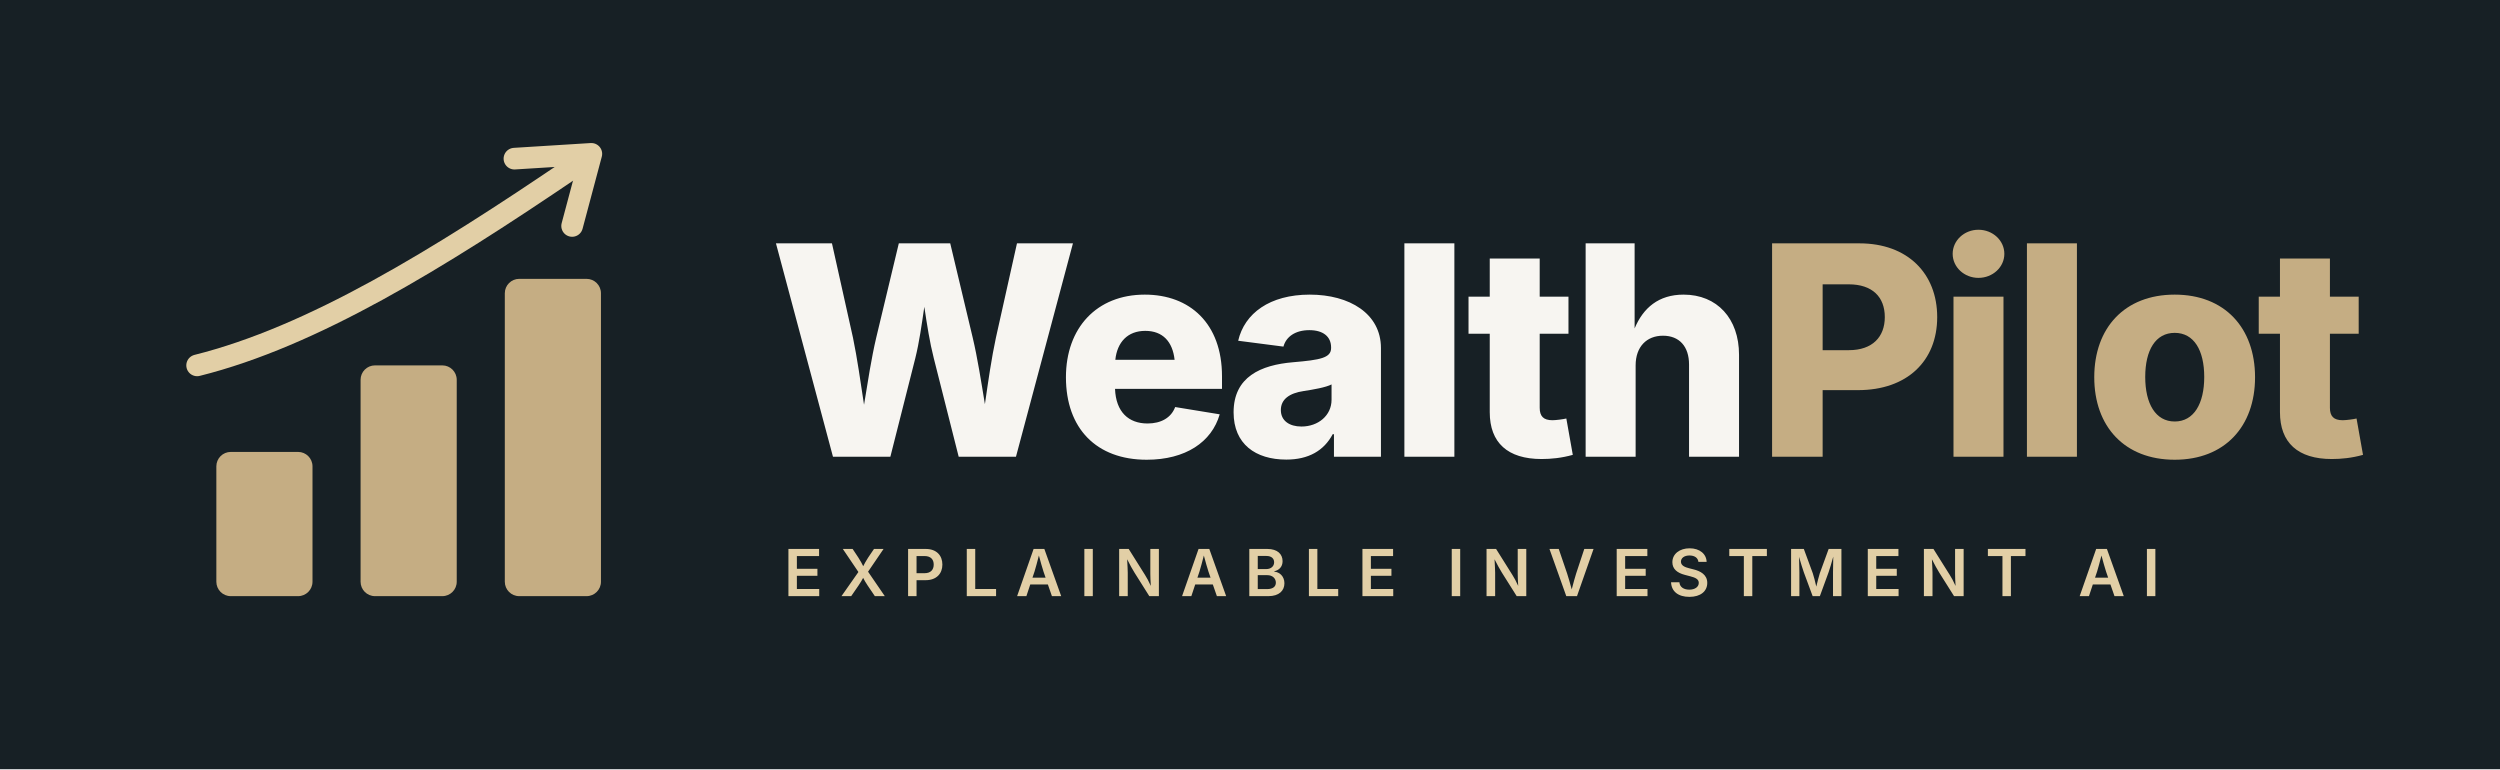
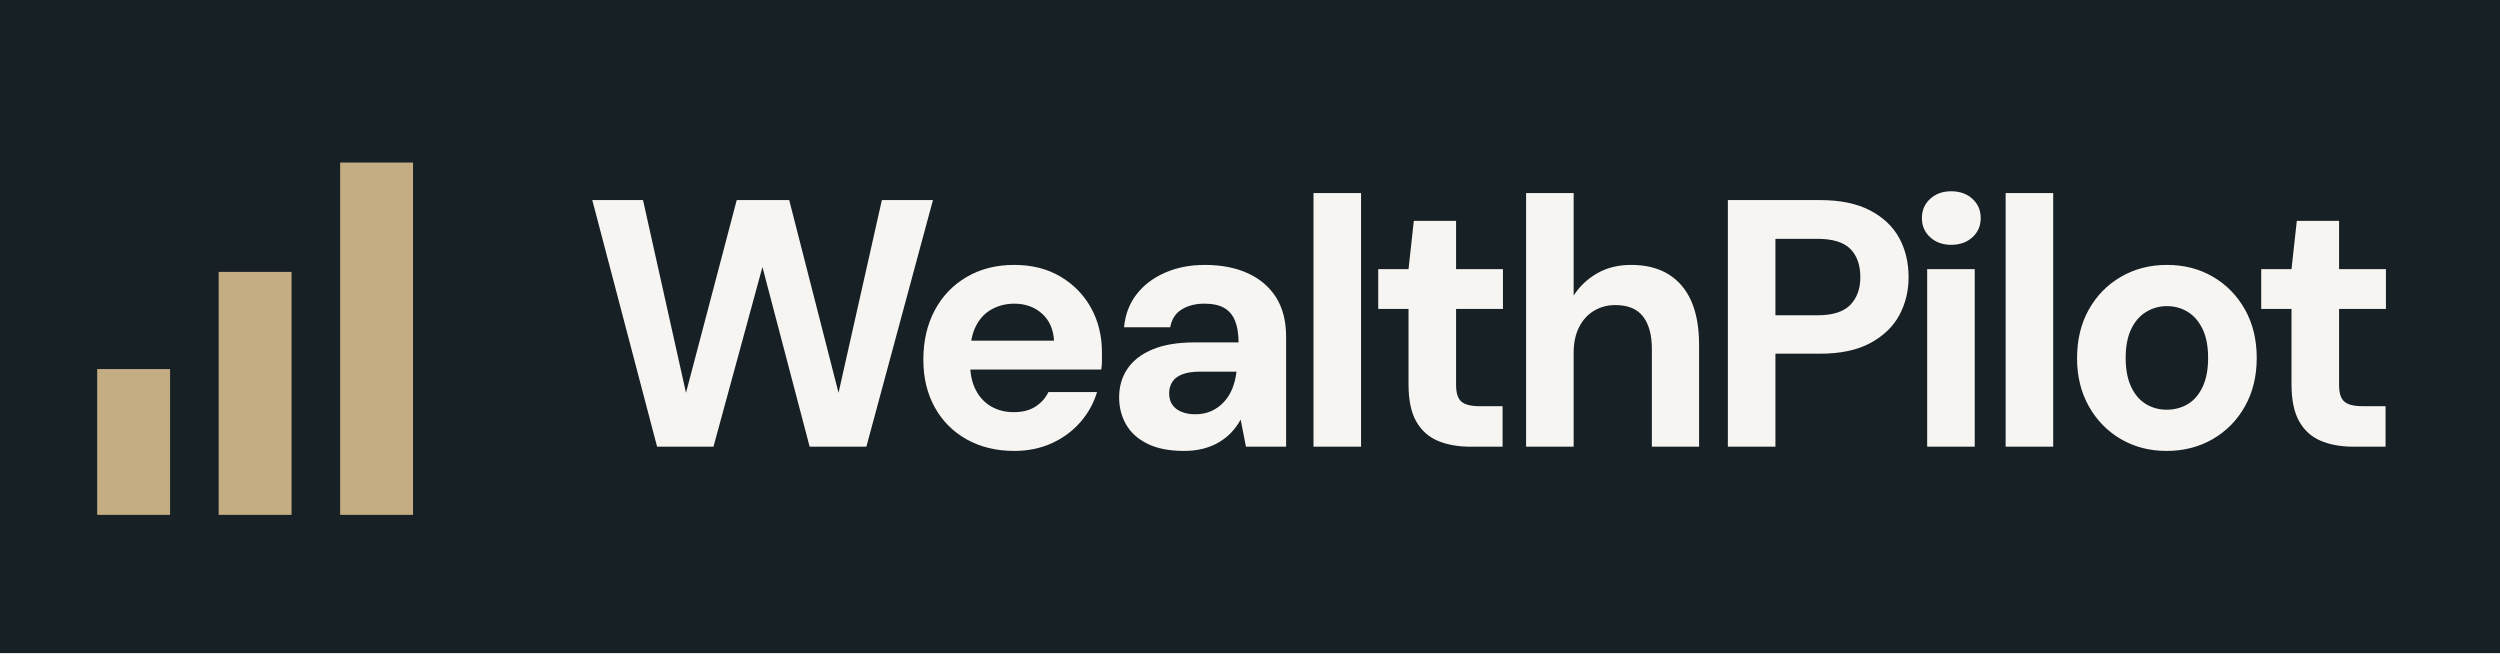
- <svg xmlns="http://www.w3.org/2000/svg" width="1040" height="320" viewBox="0 0 1040 320">
-   <rect width="1040" height="320" fill="#172025" />
-   <rect x="90.00" y="188.00" width="40.00" height="60.00" rx="6.00" fill="#c5ad83" />
-   <rect x="150.00" y="152.00" width="40.00" height="96.00" rx="6.00" fill="#c5ad83" />
-   <rect x="210.00" y="116.00" width="40.00" height="132.00" rx="6.00" fill="#c5ad83" />
-   <path d="M 82.00 152.00 C 130.00 140.00 182.00 108.00 238.00 70.00" fill="none" stroke="#e2cfa6" stroke-width="9.00" stroke-linecap="round" />
-   <path d="M 214.00 66.00 L 246.00 64.00 L 238.00 94.00" fill="none" stroke="#e2cfa6" stroke-width="9.00" stroke-linecap="round" stroke-linejoin="round" />
-   <text x="320" y="190" font-family="Inter, Helvetica, Arial, sans-serif" font-size="122" font-weight="800" letter-spacing="-4" fill="#f7f5f1">Wealth<tspan fill="#c5ad83">Pilot</tspan>
-   </text>
-   <text x="326" y="248" font-family="Inter, Helvetica, Arial, sans-serif" font-size="27" font-weight="600" letter-spacing="7" fill="#e2cfa6">EXPLAINABLE INVESTMENT AI</text>
+ <svg xmlns="http://www.w3.org/2000/svg" width="205.79" height="53.76" viewBox="0 0 205.79 53.76">
+   <rect width="205.79" height="53.76" fill="#172025" />
+   <rect x="8.0" y="30.38" width="6" height="12" fill="#c5ad83" />
+   <rect x="18.0" y="22.38" width="6" height="20" fill="#c5ad83" />
+   <rect x="28.0" y="13.38" width="6" height="29" fill="#c5ad83" />
+   <path transform="translate(48.00 36.77)" d="M6.09 0.0 0.754 -20.3H4.93L8.468 -4.437L12.644 -20.3H16.965L21.025 -4.437L24.592 -20.3H28.797L23.316 0.0H18.647L14.761 -14.79L10.73 0.0ZM35.488 0.348Q33.284 0.348 31.588 -0.595Q29.891 -1.537 28.949 -3.234Q28.006 -4.93 28.006 -7.163Q28.006 -9.454 28.934 -11.209Q29.862 -12.963 31.559 -13.963Q33.255 -14.964 35.488 -14.964Q37.663 -14.964 39.287 -14.007Q40.911 -13.05 41.81 -11.426Q42.709 -9.802 42.709 -7.743Q42.709 -7.453 42.709 -7.091Q42.709 -6.728 42.651 -6.351H30.79V-8.729H38.765Q38.678 -10.15 37.765 -10.962Q36.851 -11.774 35.488 -11.774Q34.502 -11.774 33.661 -11.325Q32.82 -10.875 32.342 -9.947Q31.863 -9.019 31.863 -7.598V-6.757Q31.863 -5.568 32.313 -4.684Q32.762 -3.799 33.574 -3.321Q34.386 -2.842 35.459 -2.842Q36.532 -2.842 37.243 -3.306Q37.953 -3.77 38.301 -4.495H42.303Q41.897 -3.132 40.94 -2.03Q39.983 -0.928 38.591 -0.29Q37.199 0.348 35.488 0.348ZM49.458 0.348Q47.631 0.348 46.442 -0.247Q45.253 -0.841 44.688 -1.842Q44.122 -2.842 44.122 -4.06Q44.122 -5.394 44.804 -6.409Q45.485 -7.424 46.863 -8.004Q48.24 -8.584 50.328 -8.584H53.953Q53.953 -9.657 53.663 -10.367Q53.373 -11.078 52.764 -11.426Q52.155 -11.774 51.14 -11.774Q50.038 -11.774 49.27 -11.296Q48.501 -10.817 48.327 -9.831H44.528Q44.673 -11.397 45.558 -12.543Q46.442 -13.688 47.907 -14.326Q49.371 -14.964 51.169 -14.964Q53.228 -14.964 54.736 -14.268Q56.244 -13.572 57.056 -12.267Q57.868 -10.962 57.868 -9.048V0.0H54.562L54.127 -2.233Q53.808 -1.653 53.373 -1.189Q52.938 -0.725 52.358 -0.377Q51.778 -0.029 51.053 0.16Q50.328 0.348 49.458 0.348ZM50.386 -2.668Q51.14 -2.668 51.735 -2.944Q52.329 -3.219 52.764 -3.698Q53.199 -4.176 53.446 -4.8Q53.692 -5.423 53.779 -6.148V-6.177H50.792Q49.893 -6.177 49.328 -5.96Q48.762 -5.742 48.501 -5.336Q48.24 -4.93 48.24 -4.408Q48.24 -3.828 48.501 -3.451Q48.762 -3.074 49.255 -2.871Q49.748 -2.668 50.386 -2.668ZM60.122 0.0V-20.88H64.037V0.0ZM73.048 0.0Q71.511 0.0 70.365 -0.479Q69.22 -0.957 68.582 -2.074Q67.944 -3.19 67.944 -5.133V-11.339H65.45V-14.616H67.944L68.379 -18.589H71.859V-14.616H75.716V-11.339H71.859V-5.075Q71.859 -4.089 72.294 -3.712Q72.729 -3.335 73.773 -3.335H75.687V0.0ZM77.622 0.0V-20.88H81.537V-12.441Q82.262 -13.572 83.465 -14.268Q84.669 -14.964 86.264 -14.964Q88.091 -14.964 89.338 -14.196Q90.585 -13.427 91.223 -11.977Q91.861 -10.527 91.861 -8.381V0.0H87.975V-8.033Q87.975 -9.773 87.25 -10.716Q86.525 -11.658 84.959 -11.658Q84.002 -11.658 83.219 -11.194Q82.436 -10.73 81.987 -9.846Q81.537 -8.961 81.537 -7.743V0.0ZM94.231 0.0V-20.3H101.829Q104.294 -20.3 105.918 -19.459Q107.542 -18.618 108.325 -17.197Q109.108 -15.776 109.108 -13.949Q109.108 -12.267 108.354 -10.846Q107.6 -9.425 105.976 -8.541Q104.352 -7.656 101.829 -7.656H98.146V0.0ZM98.146 -10.817H101.597Q103.482 -10.817 104.309 -11.672Q105.135 -12.528 105.135 -13.949Q105.135 -15.457 104.309 -16.284Q103.482 -17.11 101.597 -17.11H98.146ZM110.637 0.0V-14.616H114.552V0.0ZM112.609 -16.617Q111.565 -16.617 110.884 -17.241Q110.202 -17.864 110.202 -18.821Q110.202 -19.778 110.884 -20.402Q111.565 -21.025 112.609 -21.025Q113.682 -21.025 114.364 -20.402Q115.045 -19.778 115.045 -18.821Q115.045 -17.864 114.364 -17.241Q113.682 -16.617 112.609 -16.617ZM117.096 0.0V-20.88H121.011V0.0ZM130.341 0.348Q128.253 0.348 126.586 -0.623Q124.918 -1.595 123.947 -3.321Q122.975 -5.046 122.975 -7.279Q122.975 -9.57 123.947 -11.296Q124.918 -13.021 126.6 -13.992Q128.282 -14.964 130.37 -14.964Q132.487 -14.964 134.155 -13.992Q135.822 -13.021 136.794 -11.296Q137.765 -9.57 137.765 -7.308Q137.765 -5.046 136.794 -3.321Q135.822 -1.595 134.14 -0.623Q132.458 0.348 130.341 0.348ZM130.341 -3.045Q131.327 -3.045 132.096 -3.509Q132.864 -3.973 133.314 -4.93Q133.763 -5.887 133.763 -7.308Q133.763 -8.729 133.314 -9.672Q132.864 -10.614 132.096 -11.093Q131.327 -11.571 130.37 -11.571Q129.442 -11.571 128.659 -11.093Q127.876 -10.614 127.427 -9.672Q126.977 -8.729 126.977 -7.308Q126.977 -5.887 127.427 -4.93Q127.876 -3.973 128.645 -3.509Q129.413 -3.045 130.341 -3.045ZM145.732 0.0Q144.195 0.0 143.05 -0.479Q141.904 -0.957 141.266 -2.074Q140.628 -3.19 140.628 -5.133V-11.339H138.134V-14.616H140.628L141.063 -18.589H144.543V-14.616H148.4V-11.339H144.543V-5.075Q144.543 -4.089 144.978 -3.712Q145.413 -3.335 146.457 -3.335H148.371V0.0Z" fill="#f7f5f1" />
</svg>
